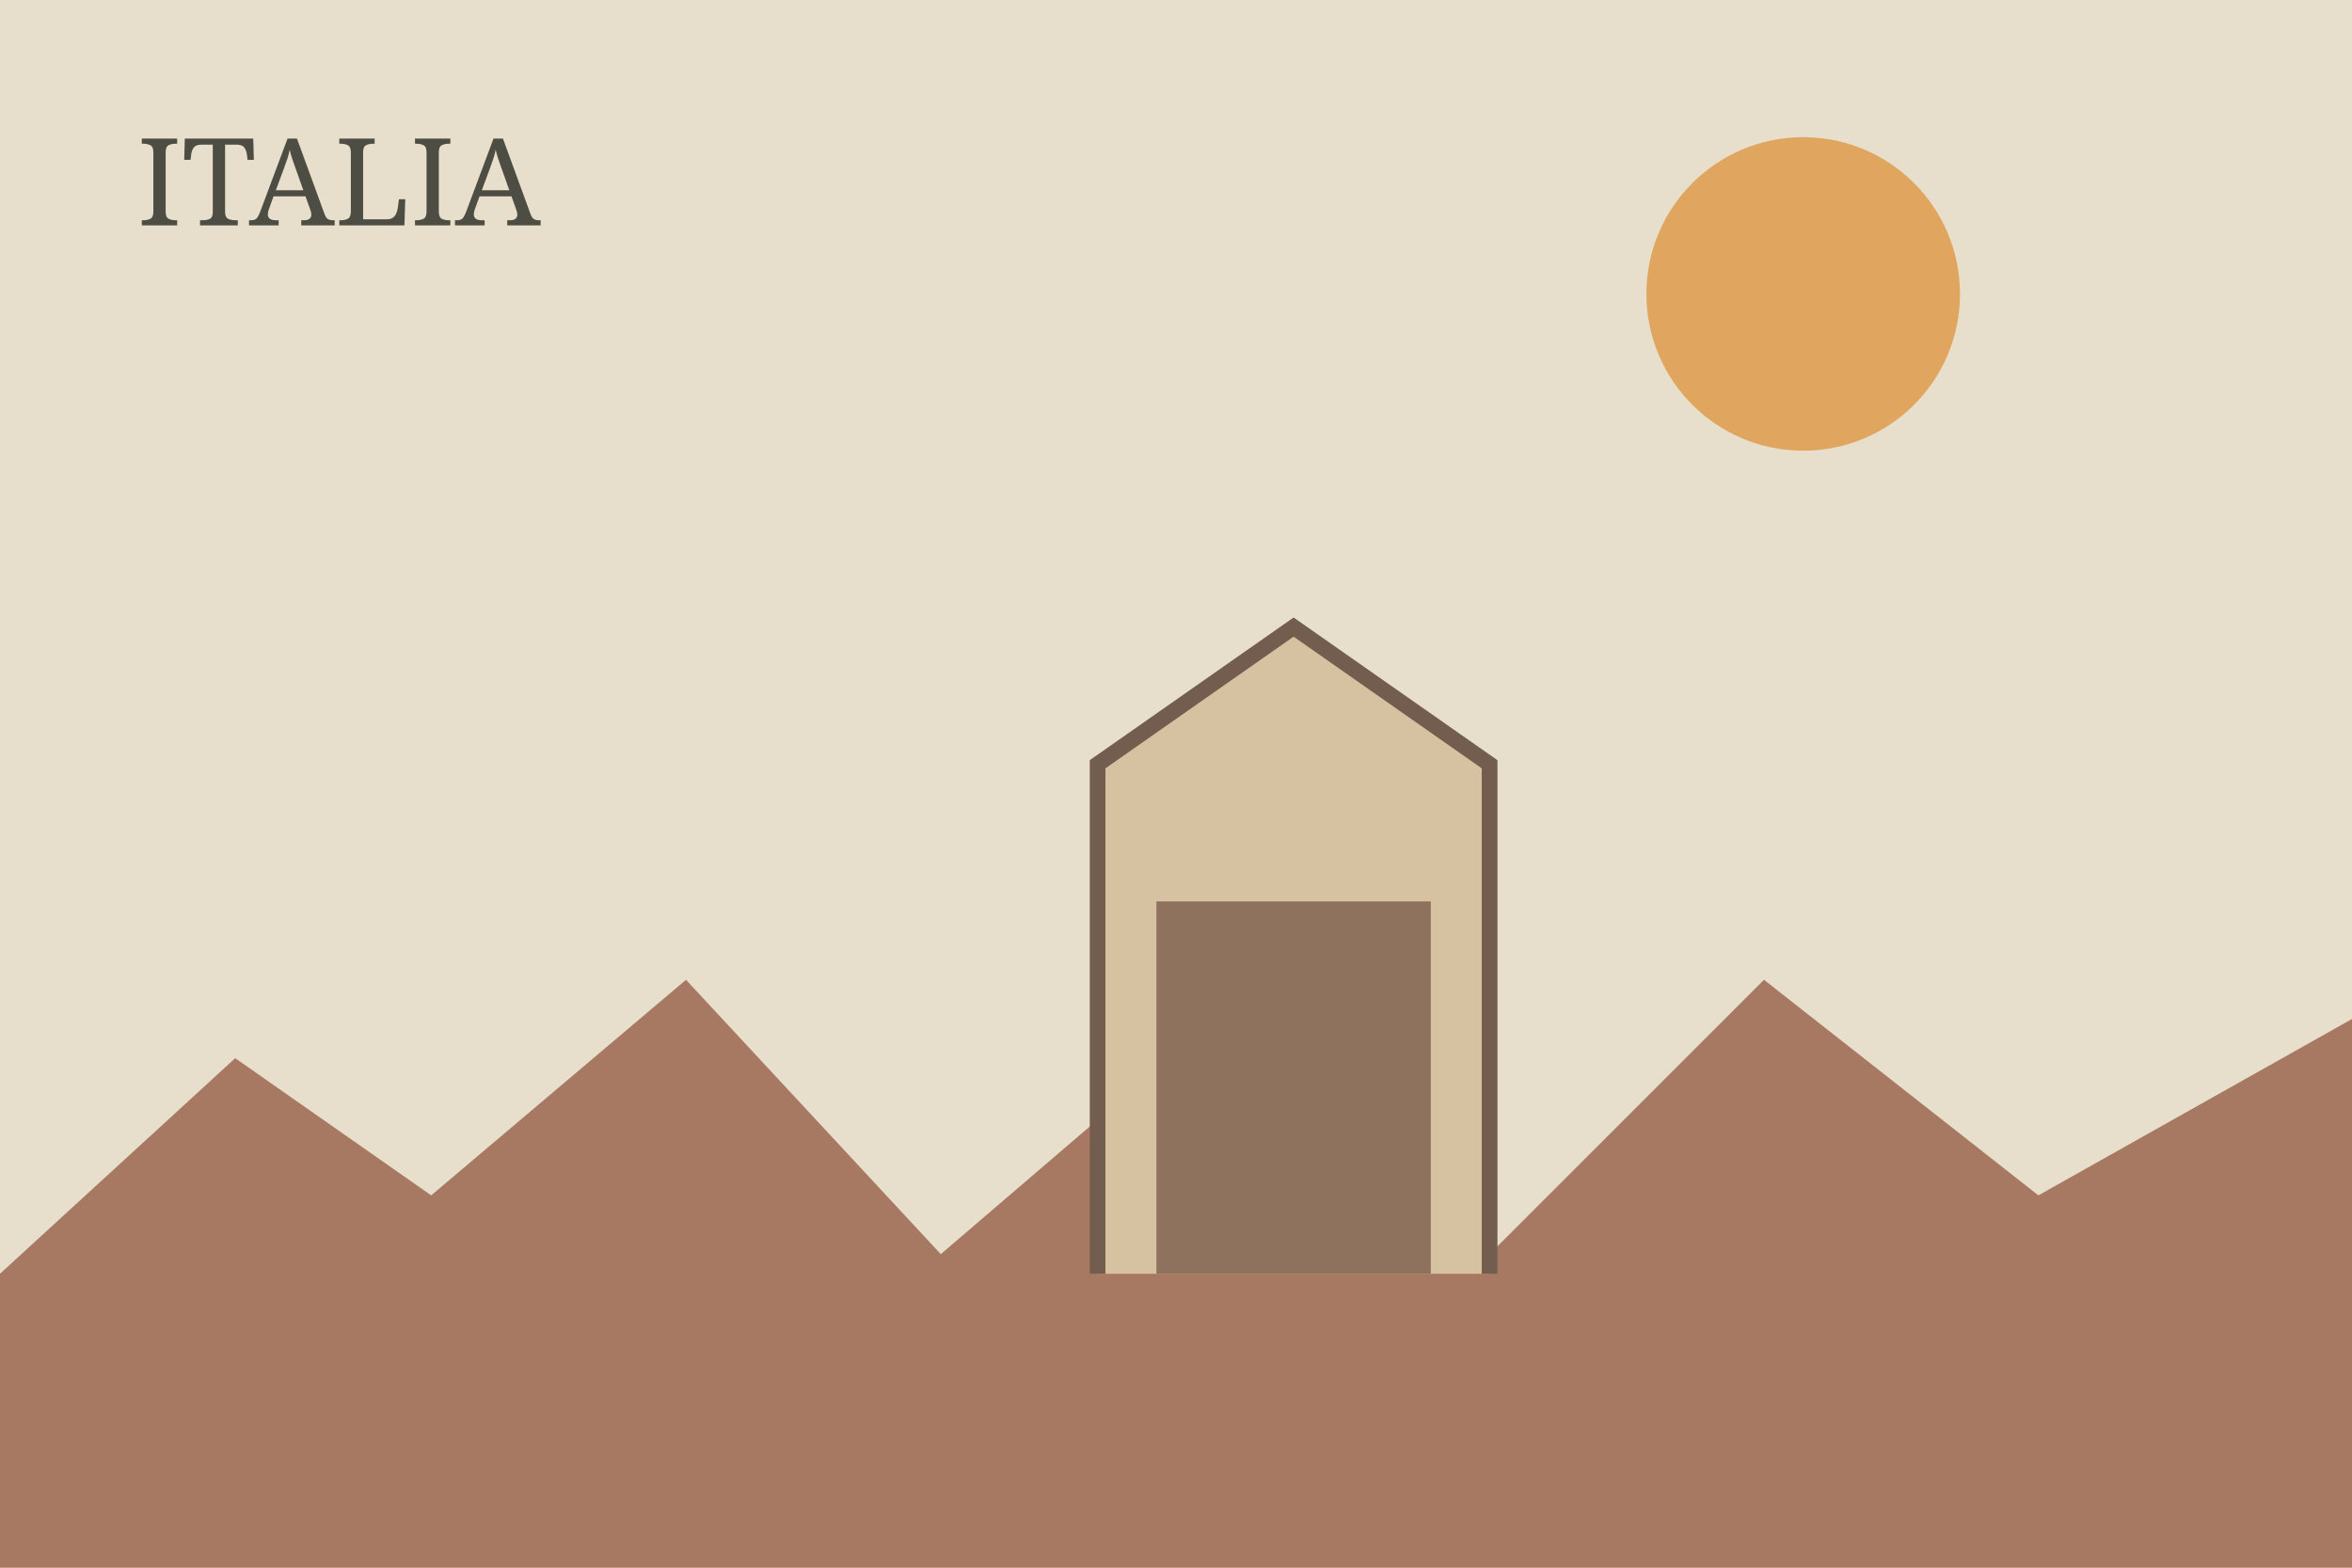
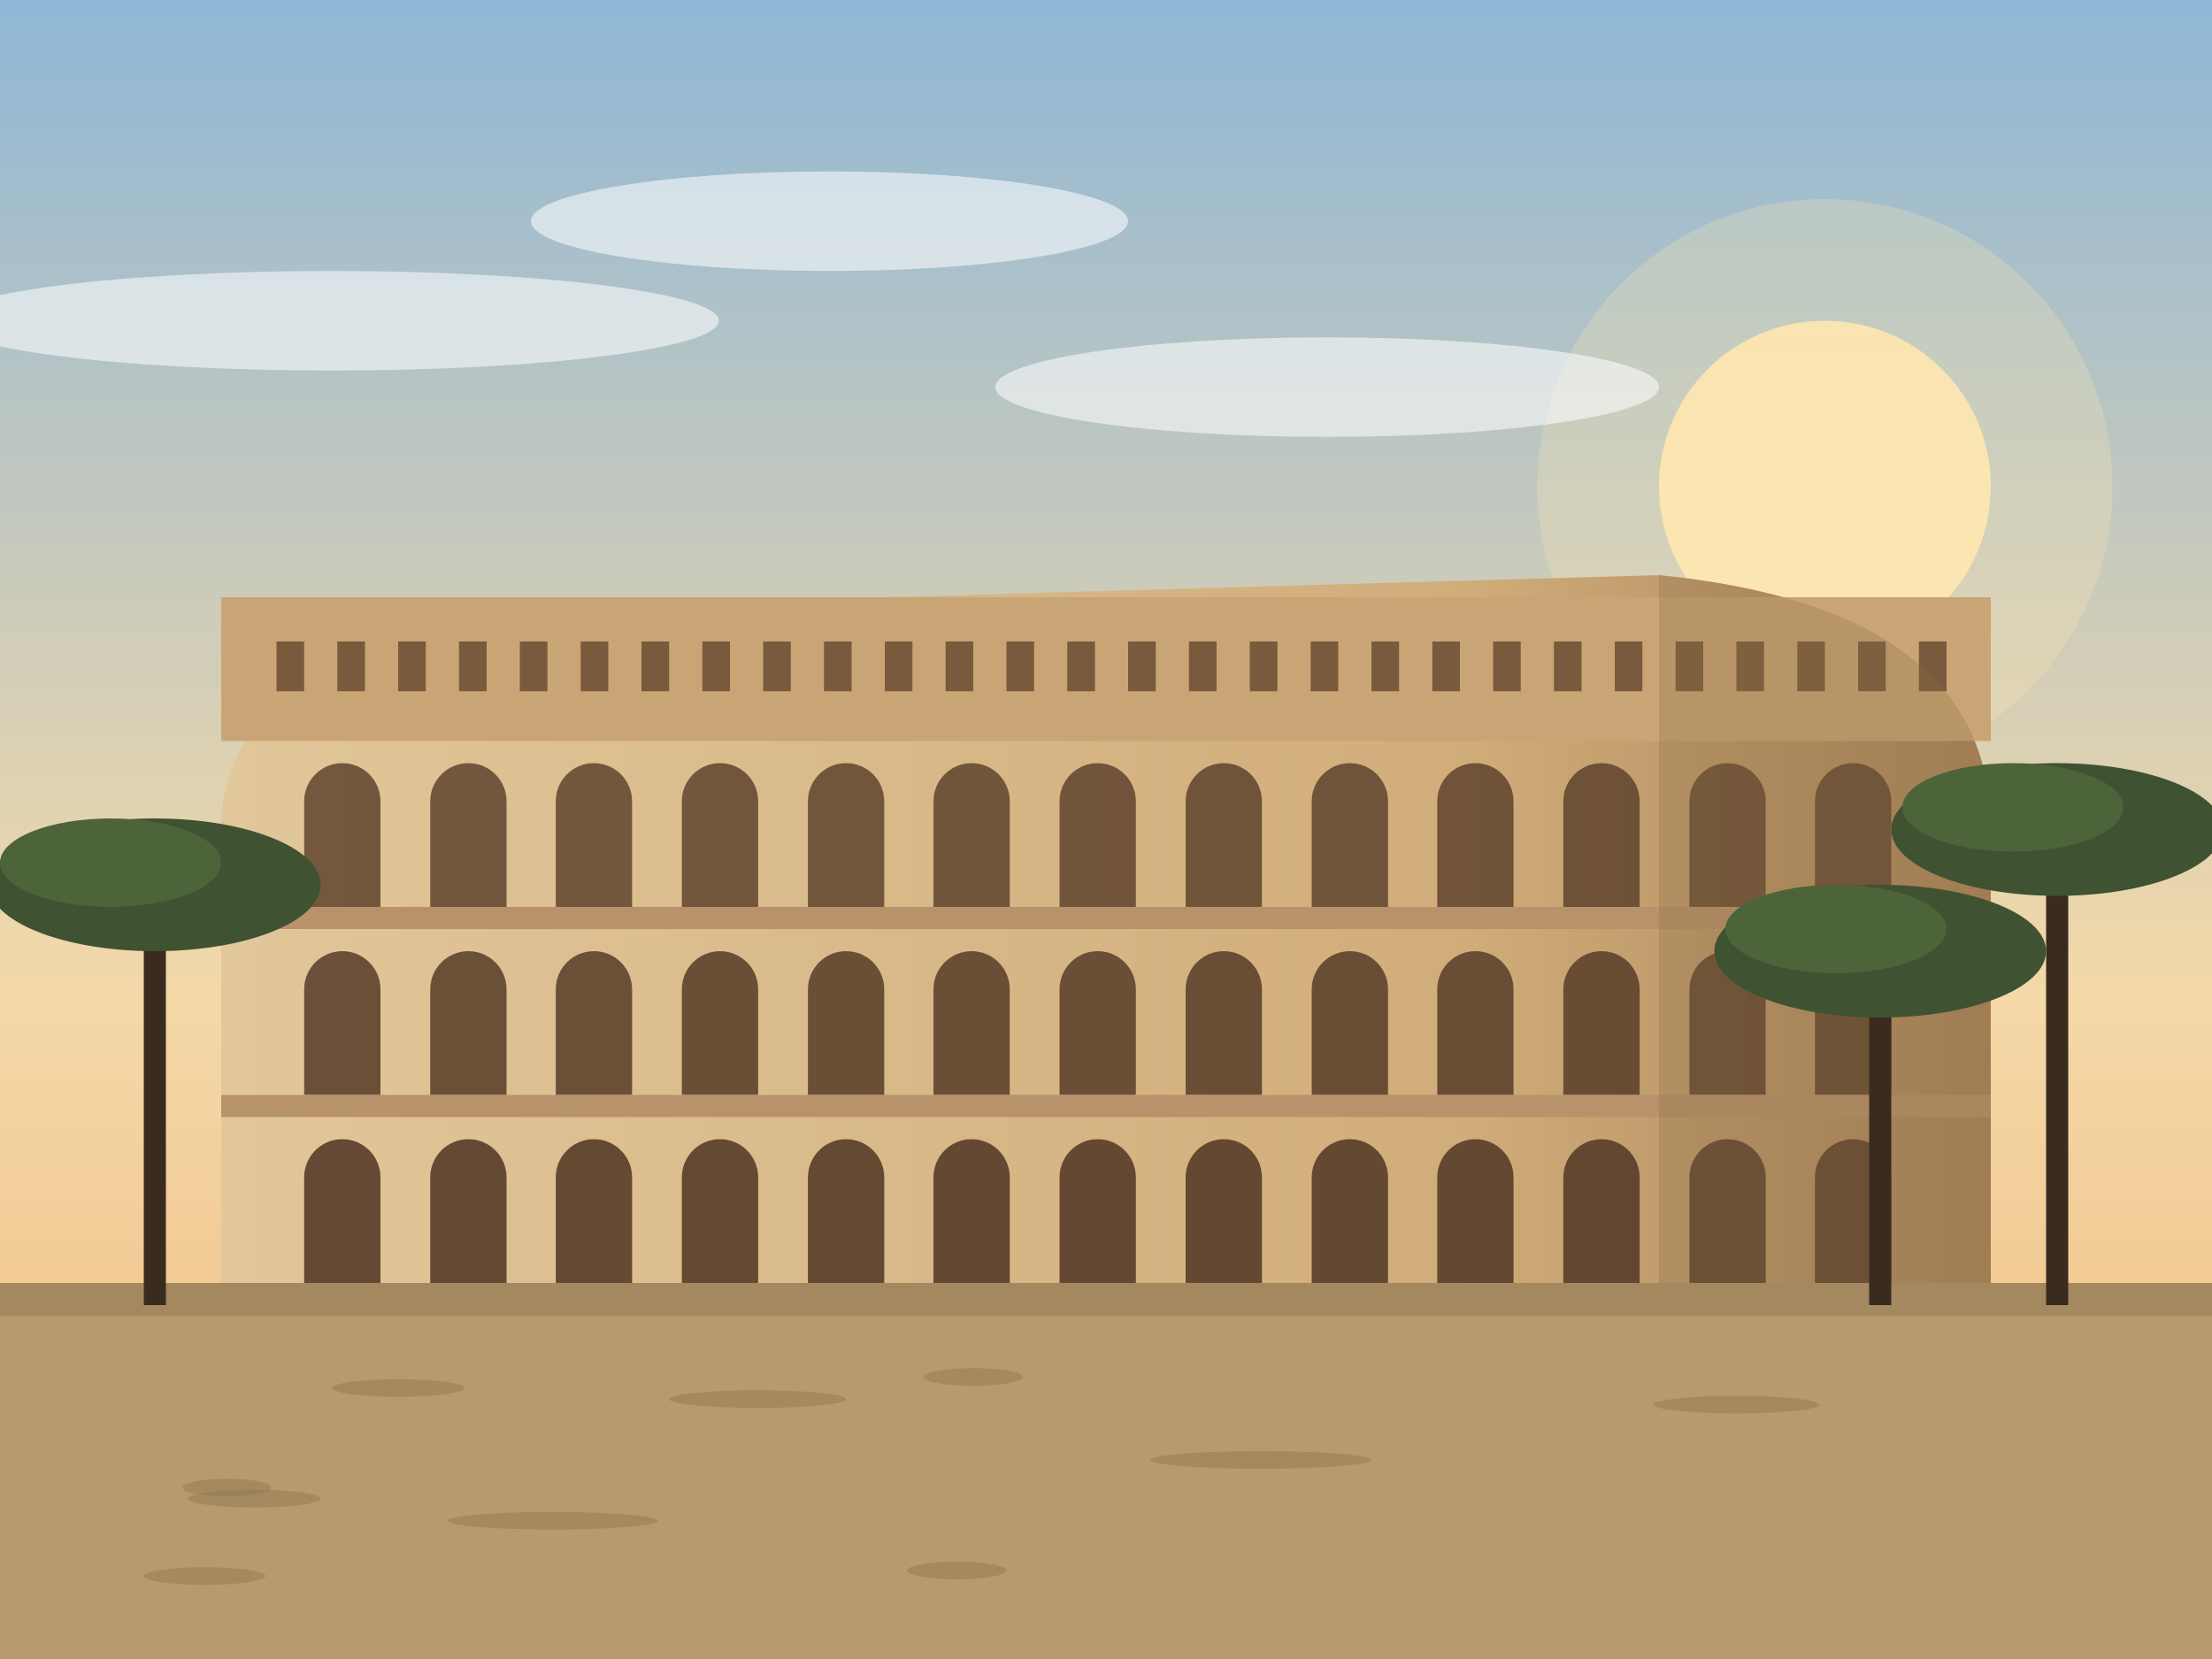
- <svg xmlns="http://www.w3.org/2000/svg" viewBox="0 0 1200 800">
-   <rect width="1200" height="800" fill="#e7dfcc" />
-   <circle cx="920" cy="150" r="80" fill="#e0a65f" />
-   <path d="M0 650 L120 540 220 610 350 500 480 640 620 520 760 640 900 500 1040 610 1200 520V800H0Z" fill="#a87962" />
-   <path d="M560 650V390L660 320 760 390V650" fill="#d6c2a1" stroke="#735d4e" stroke-width="8" />
-   <path d="M590 650V460H730V650" fill="#8f725d" />
-   <text x="70" y="115" fill="#4d4d43" font-family="Georgia" font-size="62">ITALIA</text>
+ <svg xmlns="http://www.w3.org/2000/svg" viewBox="0 0 400 300" preserveAspectRatio="xMidYMid slice">
+   <defs>
+     <linearGradient id="icSky" x1="0" y1="0" x2="0" y2="1">
+       <stop offset="0" stop-color="#8fb7d6" />
+       <stop offset=".6" stop-color="#f4d9a8" />
+       <stop offset="1" stop-color="#f0b87c" />
+     </linearGradient>
+     <linearGradient id="icWall" x1="0" y1="0" x2="1" y2="0">
+       <stop offset="0" stop-color="#e2c79a" />
+       <stop offset=".7" stop-color="#d1ad7a" />
+       <stop offset="1" stop-color="#a98459" />
+     </linearGradient>
+   </defs>
+   <rect width="400" height="300" fill="url(#icSky)" />
+   <circle cx="330" cy="88" r="30" fill="#ffe7b0" opacity=".9" />
+   <circle cx="330" cy="88" r="52" fill="#ffe7b0" opacity=".25" />
+   <ellipse cx="60" cy="58" rx="70" ry="9" fill="#fff" opacity=".55" />
+   <ellipse cx="150" cy="40" rx="54" ry="9" fill="#fff" opacity=".55" />
+   <ellipse cx="240" cy="70" rx="60" ry="9" fill="#fff" opacity=".55" />
+   <path d="M40 232 L40 150 Q40 120 90 110 L300 104 Q360 110 360 150 L360 232Z" fill="url(#icWall)" />
+   <path d="M55.0 232 V212.9 a6.9 6.9 0 0 1 13.8 0 V232Z" fill="#5a3f2b" opacity="0.92" />
+   <path d="M77.8 232 V212.9 a6.9 6.9 0 0 1 13.8 0 V232Z" fill="#5a3f2b" opacity="0.92" />
+   <path d="M100.5 232 V212.9 a6.9 6.9 0 0 1 13.8 0 V232Z" fill="#5a3f2b" opacity="0.92" />
+   <path d="M123.3 232 V212.9 a6.9 6.9 0 0 1 13.8 0 V232Z" fill="#5a3f2b" opacity="0.92" />
+   <path d="M146.1 232 V212.9 a6.9 6.9 0 0 1 13.8 0 V232Z" fill="#5a3f2b" opacity="0.92" />
+   <path d="M168.8 232 V212.9 a6.9 6.9 0 0 1 13.8 0 V232Z" fill="#5a3f2b" opacity="0.92" />
+   <path d="M191.6 232 V212.9 a6.9 6.9 0 0 1 13.8 0 V232Z" fill="#5a3f2b" opacity="0.92" />
+   <path d="M214.4 232 V212.9 a6.9 6.9 0 0 1 13.8 0 V232Z" fill="#5a3f2b" opacity="0.92" />
+   <path d="M237.2 232 V212.9 a6.9 6.9 0 0 1 13.8 0 V232Z" fill="#5a3f2b" opacity="0.92" />
+   <path d="M259.9 232 V212.9 a6.9 6.9 0 0 1 13.8 0 V232Z" fill="#5a3f2b" opacity="0.92" />
+   <path d="M282.7 232 V212.9 a6.9 6.9 0 0 1 13.8 0 V232Z" fill="#5a3f2b" opacity="0.92" />
+   <path d="M305.5 232 V212.9 a6.9 6.9 0 0 1 13.8 0 V232Z" fill="#5a3f2b" opacity="0.92" />
+   <path d="M328.2 232 V212.9 a6.9 6.9 0 0 1 13.8 0 V232Z" fill="#5a3f2b" opacity="0.92" />
+   <rect x="40" y="232" width="320" height="4" fill="#b8926a" />
+   <path d="M55.0 198 V178.9 a6.9 6.9 0 0 1 13.8 0 V198Z" fill="#5a3f2b" opacity="0.87" />
+   <path d="M77.8 198 V178.9 a6.9 6.9 0 0 1 13.8 0 V198Z" fill="#5a3f2b" opacity="0.87" />
+   <path d="M100.5 198 V178.9 a6.9 6.9 0 0 1 13.8 0 V198Z" fill="#5a3f2b" opacity="0.87" />
+   <path d="M123.3 198 V178.9 a6.9 6.9 0 0 1 13.8 0 V198Z" fill="#5a3f2b" opacity="0.87" />
+   <path d="M146.1 198 V178.9 a6.9 6.9 0 0 1 13.8 0 V198Z" fill="#5a3f2b" opacity="0.87" />
+   <path d="M168.8 198 V178.9 a6.9 6.9 0 0 1 13.8 0 V198Z" fill="#5a3f2b" opacity="0.87" />
+   <path d="M191.6 198 V178.9 a6.9 6.9 0 0 1 13.8 0 V198Z" fill="#5a3f2b" opacity="0.87" />
+   <path d="M214.4 198 V178.9 a6.9 6.9 0 0 1 13.8 0 V198Z" fill="#5a3f2b" opacity="0.87" />
+   <path d="M237.2 198 V178.9 a6.9 6.9 0 0 1 13.8 0 V198Z" fill="#5a3f2b" opacity="0.87" />
+   <path d="M259.9 198 V178.9 a6.9 6.9 0 0 1 13.8 0 V198Z" fill="#5a3f2b" opacity="0.87" />
+   <path d="M282.7 198 V178.9 a6.9 6.9 0 0 1 13.8 0 V198Z" fill="#5a3f2b" opacity="0.87" />
+   <path d="M305.5 198 V178.9 a6.9 6.9 0 0 1 13.8 0 V198Z" fill="#5a3f2b" opacity="0.87" />
+   <path d="M328.2 198 V178.9 a6.9 6.9 0 0 1 13.8 0 V198Z" fill="#5a3f2b" opacity="0.87" />
+   <rect x="40" y="198" width="320" height="4" fill="#b8926a" />
+   <path d="M55.0 164 V144.9 a6.9 6.9 0 0 1 13.8 0 V164Z" fill="#5a3f2b" opacity="0.82" />
+   <path d="M77.8 164 V144.9 a6.9 6.9 0 0 1 13.8 0 V164Z" fill="#5a3f2b" opacity="0.82" />
+   <path d="M100.5 164 V144.9 a6.9 6.9 0 0 1 13.8 0 V164Z" fill="#5a3f2b" opacity="0.82" />
+   <path d="M123.3 164 V144.9 a6.9 6.9 0 0 1 13.8 0 V164Z" fill="#5a3f2b" opacity="0.82" />
+   <path d="M146.1 164 V144.9 a6.9 6.9 0 0 1 13.8 0 V164Z" fill="#5a3f2b" opacity="0.82" />
+   <path d="M168.8 164 V144.9 a6.9 6.9 0 0 1 13.8 0 V164Z" fill="#5a3f2b" opacity="0.82" />
+   <path d="M191.6 164 V144.9 a6.9 6.9 0 0 1 13.8 0 V164Z" fill="#5a3f2b" opacity="0.82" />
+   <path d="M214.4 164 V144.9 a6.9 6.9 0 0 1 13.8 0 V164Z" fill="#5a3f2b" opacity="0.82" />
+   <path d="M237.2 164 V144.9 a6.9 6.9 0 0 1 13.8 0 V164Z" fill="#5a3f2b" opacity="0.82" />
+   <path d="M259.9 164 V144.9 a6.9 6.9 0 0 1 13.8 0 V164Z" fill="#5a3f2b" opacity="0.82" />
+   <path d="M282.7 164 V144.9 a6.9 6.9 0 0 1 13.8 0 V164Z" fill="#5a3f2b" opacity="0.82" />
+   <path d="M305.5 164 V144.9 a6.9 6.9 0 0 1 13.8 0 V164Z" fill="#5a3f2b" opacity="0.82" />
+   <path d="M328.2 164 V144.9 a6.9 6.9 0 0 1 13.8 0 V164Z" fill="#5a3f2b" opacity="0.82" />
+   <rect x="40" y="164" width="320" height="4" fill="#b8926a" />
+   <rect x="40" y="108" width="320" height="26" fill="#c9a575" />
+   <rect x="50" y="116" width="5" height="9" fill="#7a5a3c" />
+   <rect x="61" y="116" width="5" height="9" fill="#7a5a3c" />
+   <rect x="72" y="116" width="5" height="9" fill="#7a5a3c" />
+   <rect x="83" y="116" width="5" height="9" fill="#7a5a3c" />
+   <rect x="94" y="116" width="5" height="9" fill="#7a5a3c" />
+   <rect x="105" y="116" width="5" height="9" fill="#7a5a3c" />
+   <rect x="116" y="116" width="5" height="9" fill="#7a5a3c" />
+   <rect x="127" y="116" width="5" height="9" fill="#7a5a3c" />
+   <rect x="138" y="116" width="5" height="9" fill="#7a5a3c" />
+   <rect x="149" y="116" width="5" height="9" fill="#7a5a3c" />
+   <rect x="160" y="116" width="5" height="9" fill="#7a5a3c" />
+   <rect x="171" y="116" width="5" height="9" fill="#7a5a3c" />
+   <rect x="182" y="116" width="5" height="9" fill="#7a5a3c" />
+   <rect x="193" y="116" width="5" height="9" fill="#7a5a3c" />
+   <rect x="204" y="116" width="5" height="9" fill="#7a5a3c" />
+   <rect x="215" y="116" width="5" height="9" fill="#7a5a3c" />
+   <rect x="226" y="116" width="5" height="9" fill="#7a5a3c" />
+   <rect x="237" y="116" width="5" height="9" fill="#7a5a3c" />
+   <rect x="248" y="116" width="5" height="9" fill="#7a5a3c" />
+   <rect x="259" y="116" width="5" height="9" fill="#7a5a3c" />
+   <rect x="270" y="116" width="5" height="9" fill="#7a5a3c" />
+   <rect x="281" y="116" width="5" height="9" fill="#7a5a3c" />
+   <rect x="292" y="116" width="5" height="9" fill="#7a5a3c" />
+   <rect x="303" y="116" width="5" height="9" fill="#7a5a3c" />
+   <rect x="314" y="116" width="5" height="9" fill="#7a5a3c" />
+   <rect x="325" y="116" width="5" height="9" fill="#7a5a3c" />
+   <rect x="336" y="116" width="5" height="9" fill="#7a5a3c" />
+   <rect x="347" y="116" width="5" height="9" fill="#7a5a3c" />
+   <path d="M300 104 Q360 110 360 150 L360 232 L300 232Z" fill="#8a6a45" opacity=".28" />
+   <rect y="232" width="400" height="68" fill="#b89a6e" />
+   <rect y="232" width="400" height="6" fill="#8f7550" opacity=".5" />
+   <rect x="26" y="166" width="4" height="70" fill="#3a2b20" />
+   <ellipse cx="28" cy="160" rx="30" ry="12" fill="#3f5232" />
+   <ellipse cx="20" cy="156" rx="20" ry="8" fill="#4d6339" />
+   <rect x="370" y="156" width="4" height="80" fill="#3a2b20" />
+   <ellipse cx="372" cy="150" rx="30" ry="12" fill="#3f5232" />
+   <ellipse cx="364" cy="146" rx="20" ry="8" fill="#4d6339" />
+   <rect x="338" y="178" width="4" height="58" fill="#3a2b20" />
+   <ellipse cx="340" cy="172" rx="30" ry="12" fill="#3f5232" />
+   <ellipse cx="332" cy="168" rx="20" ry="8" fill="#4d6339" />
+   <ellipse cx="137" cy="253" rx="16" ry="1.6" fill="#8f7550" opacity=".45" />
+   <ellipse cx="46" cy="271" rx="12" ry="1.6" fill="#8f7550" opacity=".45" />
+   <ellipse cx="41" cy="269" rx="8" ry="1.6" fill="#8f7550" opacity=".45" />
+   <ellipse cx="176" cy="249" rx="9" ry="1.6" fill="#8f7550" opacity=".45" />
+   <ellipse cx="173" cy="284" rx="9" ry="1.6" fill="#8f7550" opacity=".45" />
+   <ellipse cx="100" cy="275" rx="19" ry="1.6" fill="#8f7550" opacity=".45" />
+   <ellipse cx="228" cy="264" rx="20" ry="1.6" fill="#8f7550" opacity=".45" />
+   <ellipse cx="37" cy="285" rx="11" ry="1.6" fill="#8f7550" opacity=".45" />
+   <ellipse cx="72" cy="251" rx="12" ry="1.6" fill="#8f7550" opacity=".45" />
+   <ellipse cx="314" cy="254" rx="15" ry="1.6" fill="#8f7550" opacity=".45" />
</svg>
